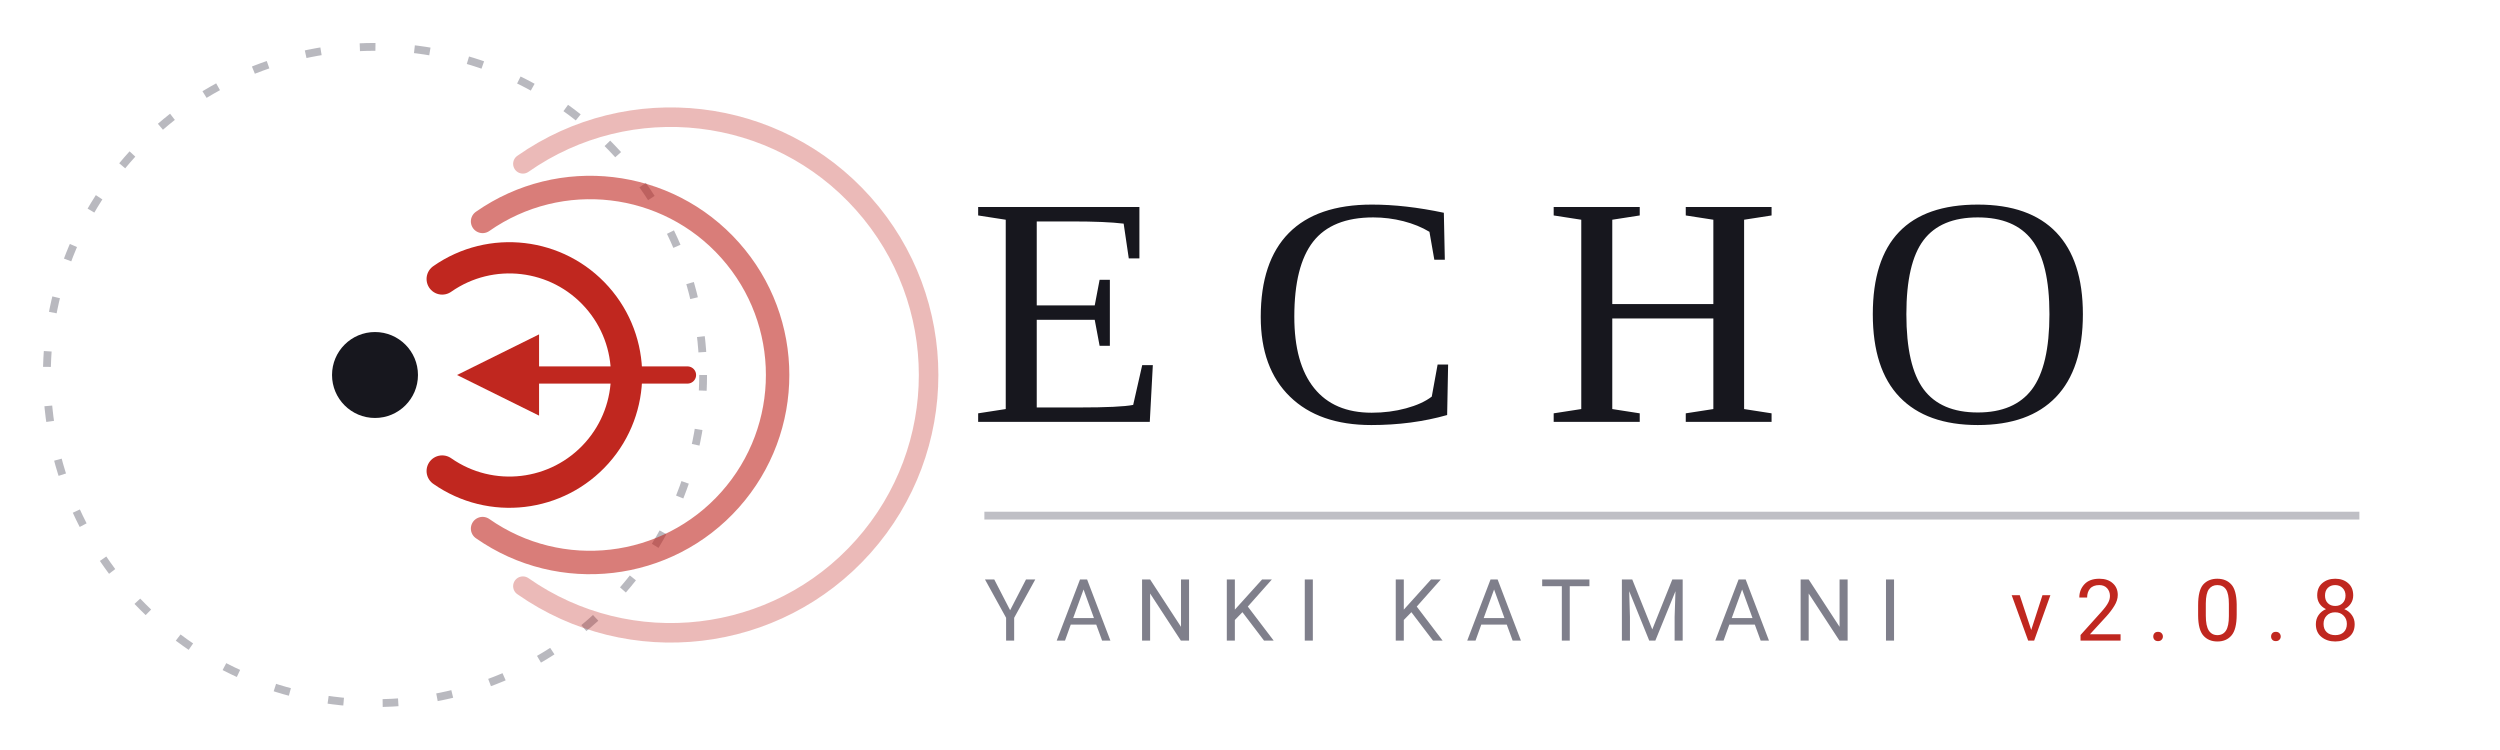
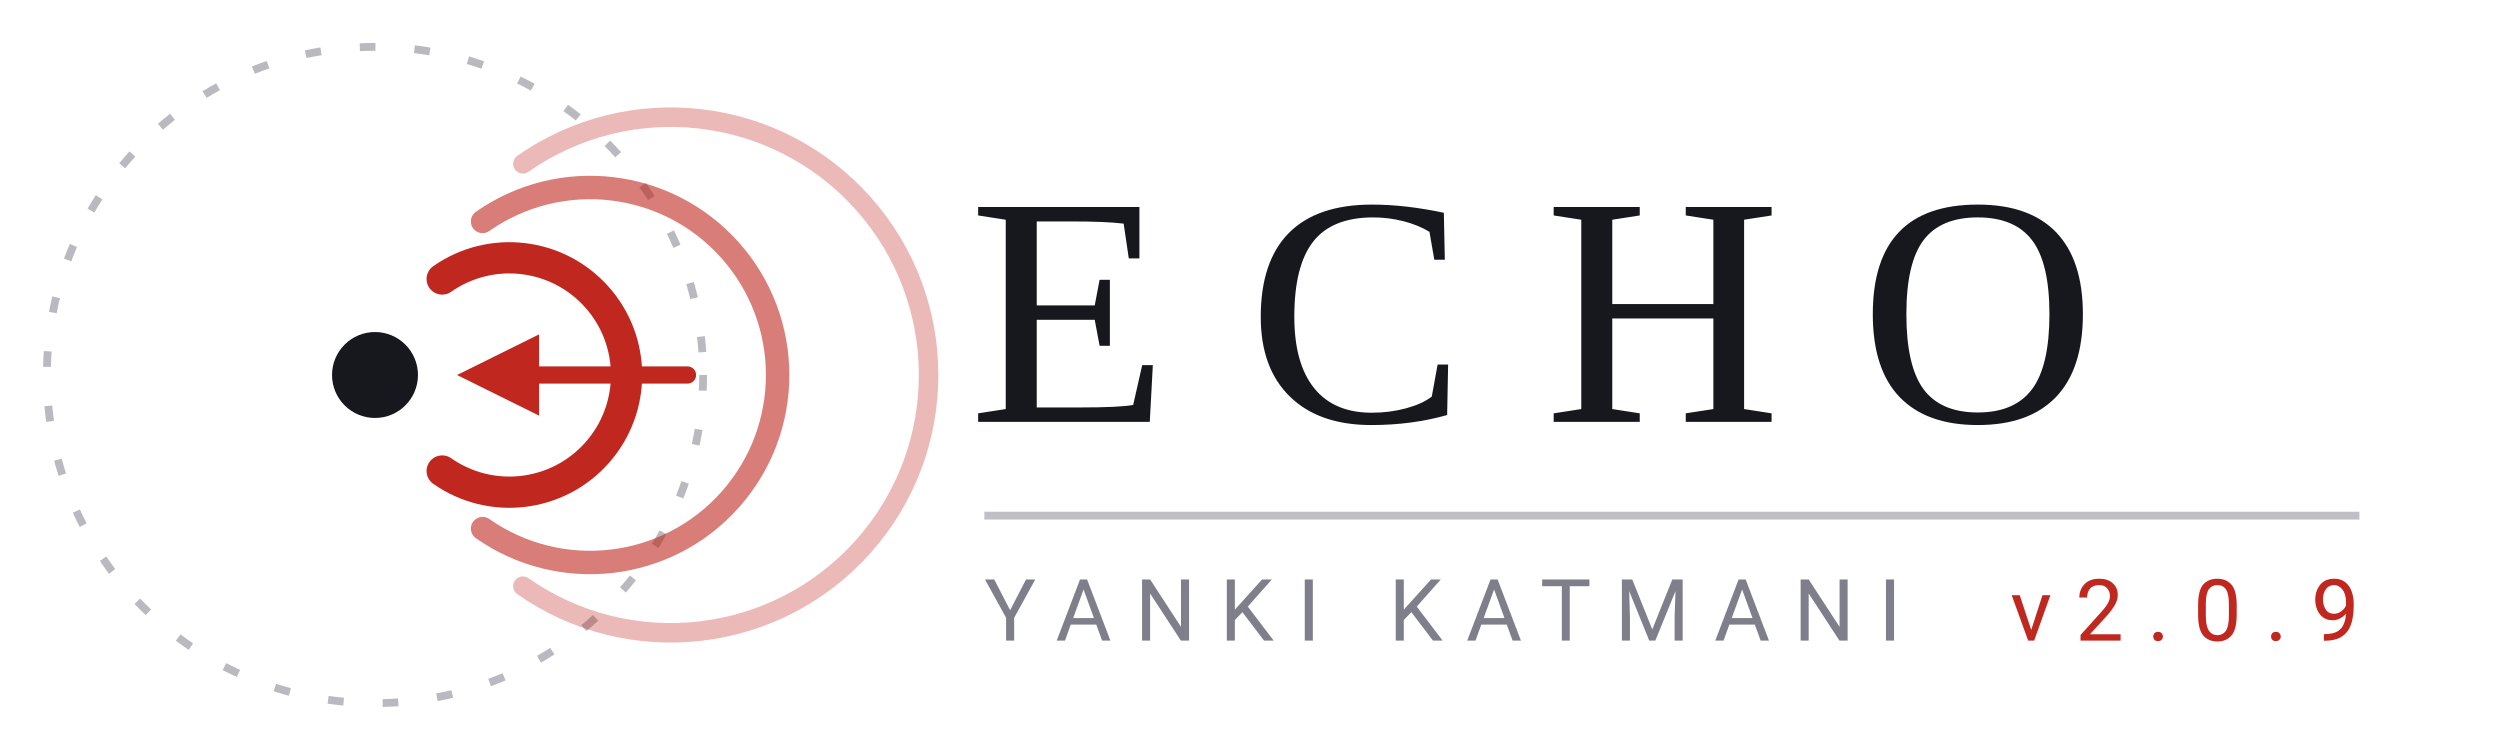
- <svg xmlns="http://www.w3.org/2000/svg" viewBox="0 0 320 96" width="320" height="96" role="img" aria-label="Echo Orkestra v2.0.8">
+ <svg xmlns="http://www.w3.org/2000/svg" viewBox="0 0 320 96" width="320" height="96" role="img" aria-label="Echo Orkestra v2.0.9">
  <style>
    .murekkep { fill: #17171e; }
    .sis { stroke: #7f7f8b; fill: none; }
    .vurgu { fill: #c0271f; }
    .vurgu-c { stroke: #c0271f; fill: none; }
    .soluk { fill: #7f7f8b; }
    @media (prefers-color-scheme: dark) {
      .murekkep { fill: #e8e6e3; }
      .vurgu { fill: #ff4438; }
      .vurgu-c { stroke: #ff4438; }
    }
    .ad { font-family: Georgia, "Times New Roman", serif; font-size: 42px;
          letter-spacing: 10px; }
    .alt { font-family: system-ui, -apple-system, "Segoe UI", Roboto,
           sans-serif; font-size: 11px; letter-spacing: 3px; }
  </style>
  <g>
    <circle class="sis" cx="48.0" cy="48.0" r="42.0" stroke-width="1" stroke-dasharray="2 5" opacity="0.55" />
    <path class="vurgu-c" d="M 66.93 75.03 A 33.00 33.00 0 1 0 66.93 20.97" stroke-width="2.5" stroke-linecap="round" opacity="0.32" />
    <path class="vurgu-c" d="M 61.77 67.66 A 24.00 24.00 0 1 0 61.77 28.34" stroke-width="3.0" stroke-linecap="round" opacity="0.6" />
    <path class="vurgu-c" d="M 56.60 60.29 A 15.00 15.00 0 1 0 56.60 35.71" stroke-width="4.0" stroke-linecap="round" opacity="1.0" />
    <path class="vurgu-c" d="M 88.00 48.0 L 69.00 48.0" stroke-width="2.2" stroke-linecap="round" />
    <path class="vurgu" d="M 58.50 48.0 L 69.00 42.80 L 69.00 53.20 Z" />
    <circle class="murekkep" cx="48.0" cy="48.0" r="5.5" />
  </g>
  <text class="ad murekkep" x="124" y="54">ECHO</text>
  <path class="sis" d="M 126 66 L 302 66" stroke-width="1" opacity="0.5" />
  <text class="alt soluk" x="126" y="82">YANKI KATMANI</text>
-   <text class="alt vurgu" x="302" y="82" text-anchor="end">v2.0.8</text>
+   <text class="alt vurgu" x="302" y="82" text-anchor="end">v2.0.9</text>
</svg>
